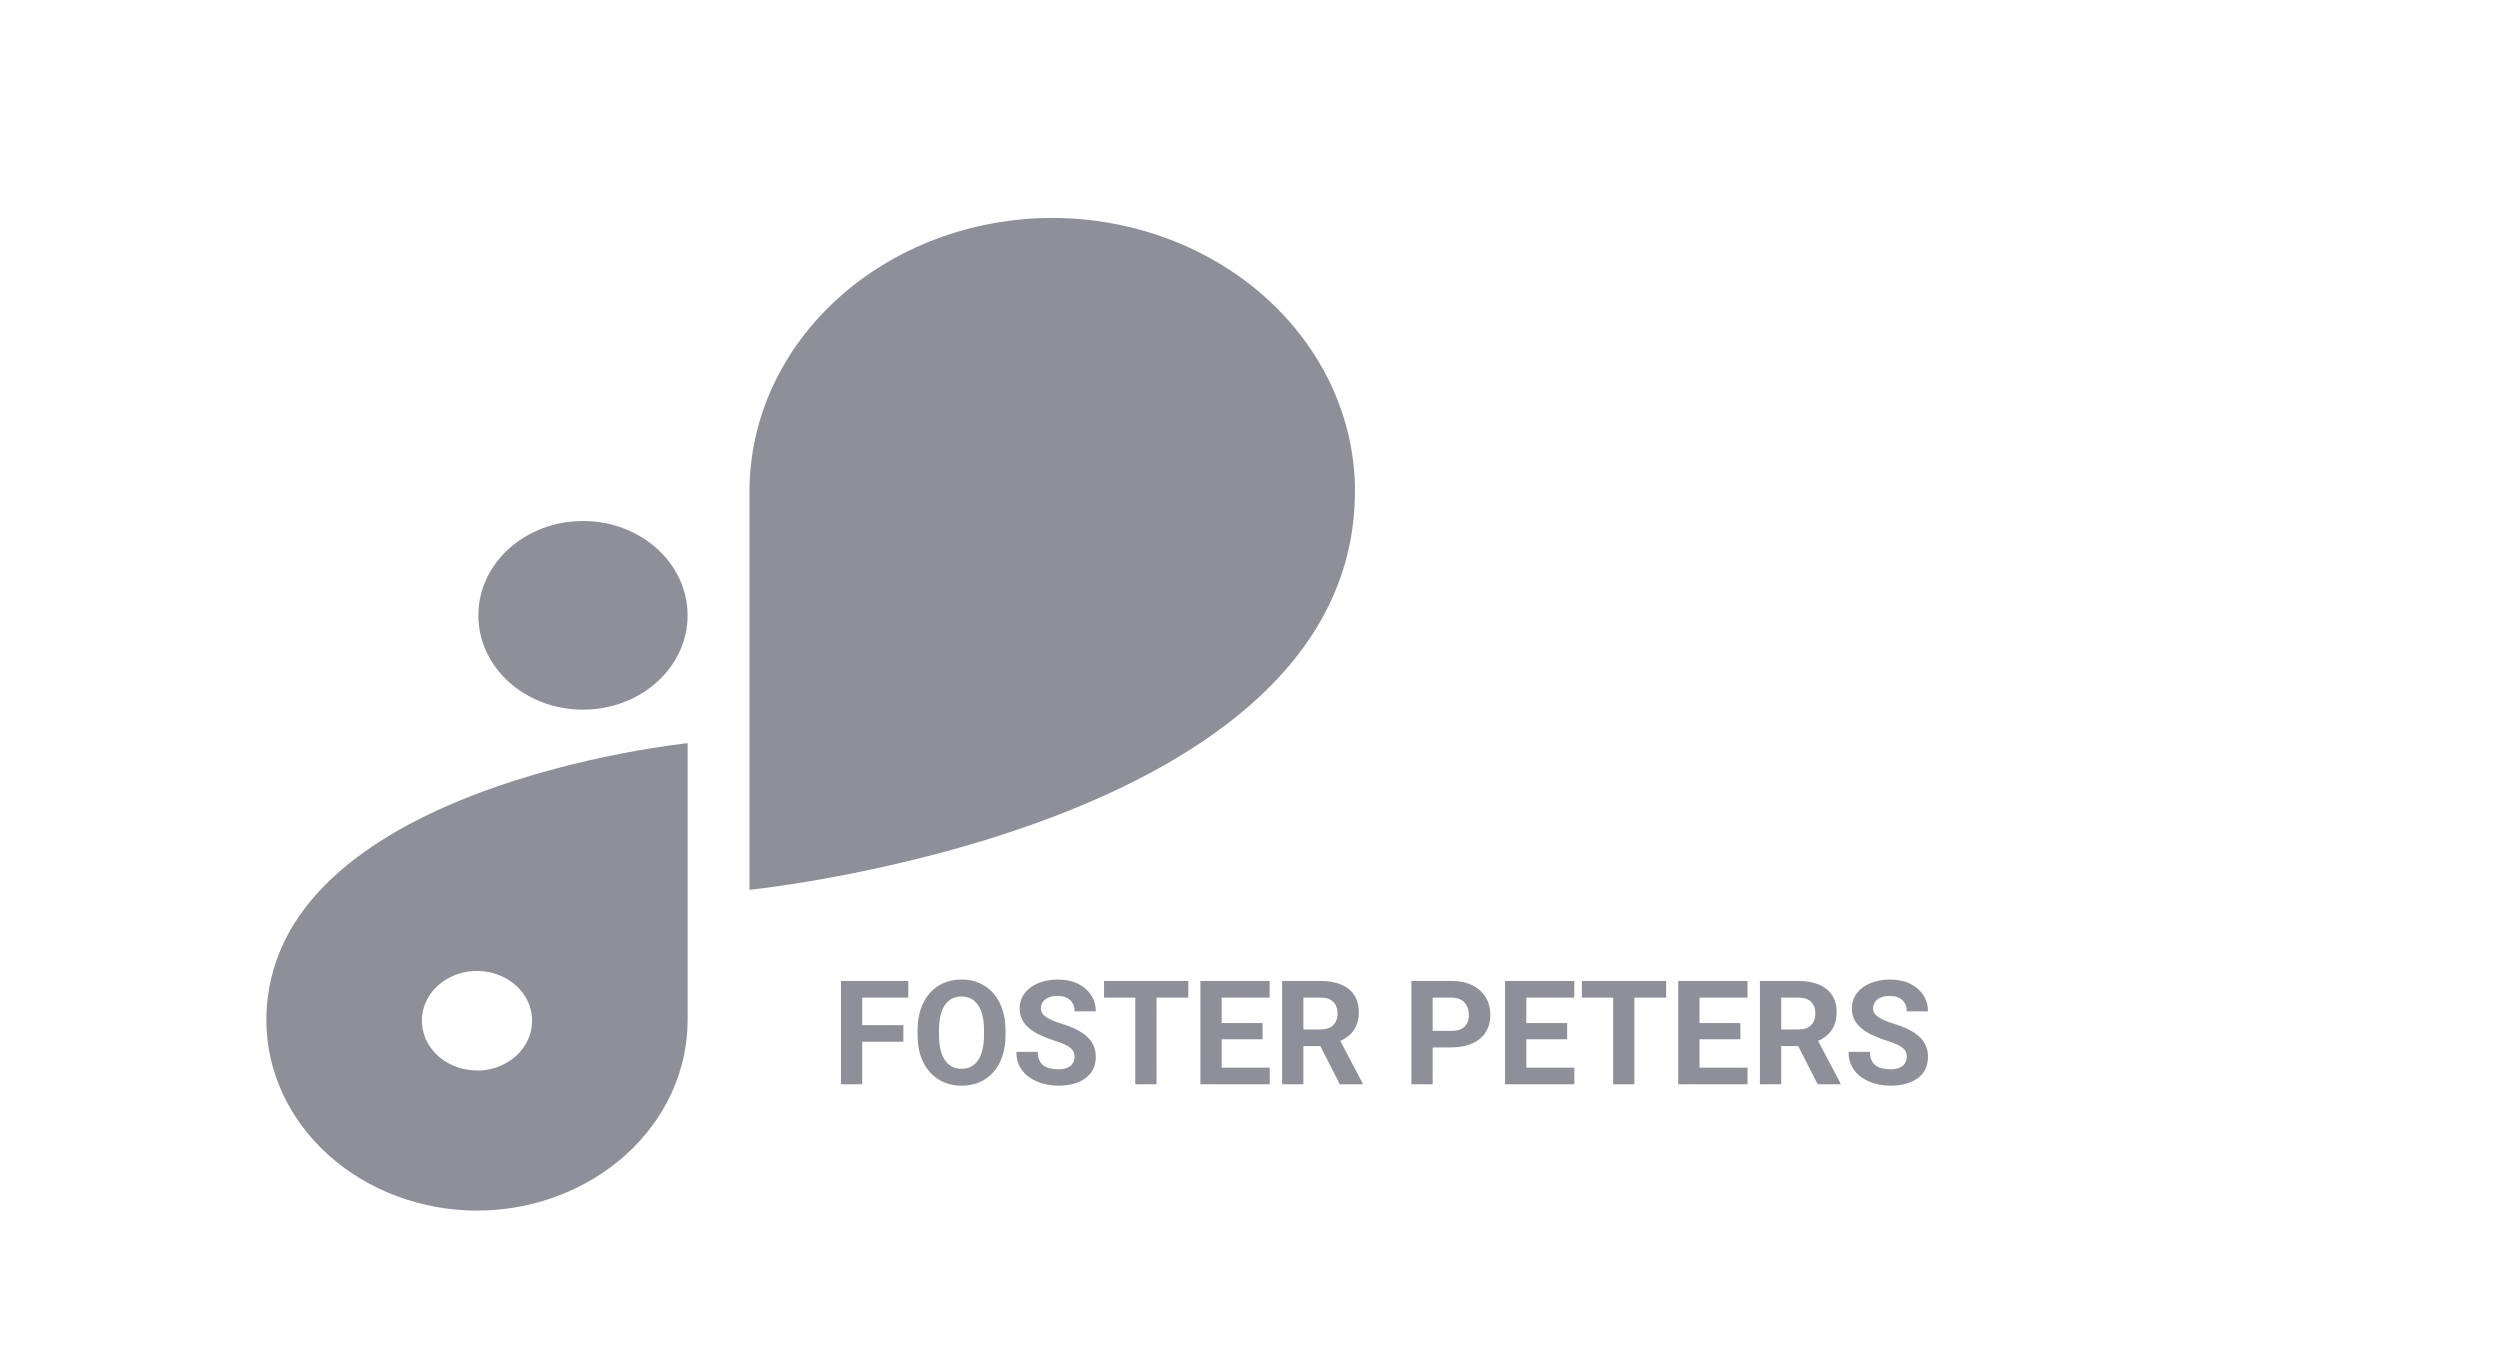
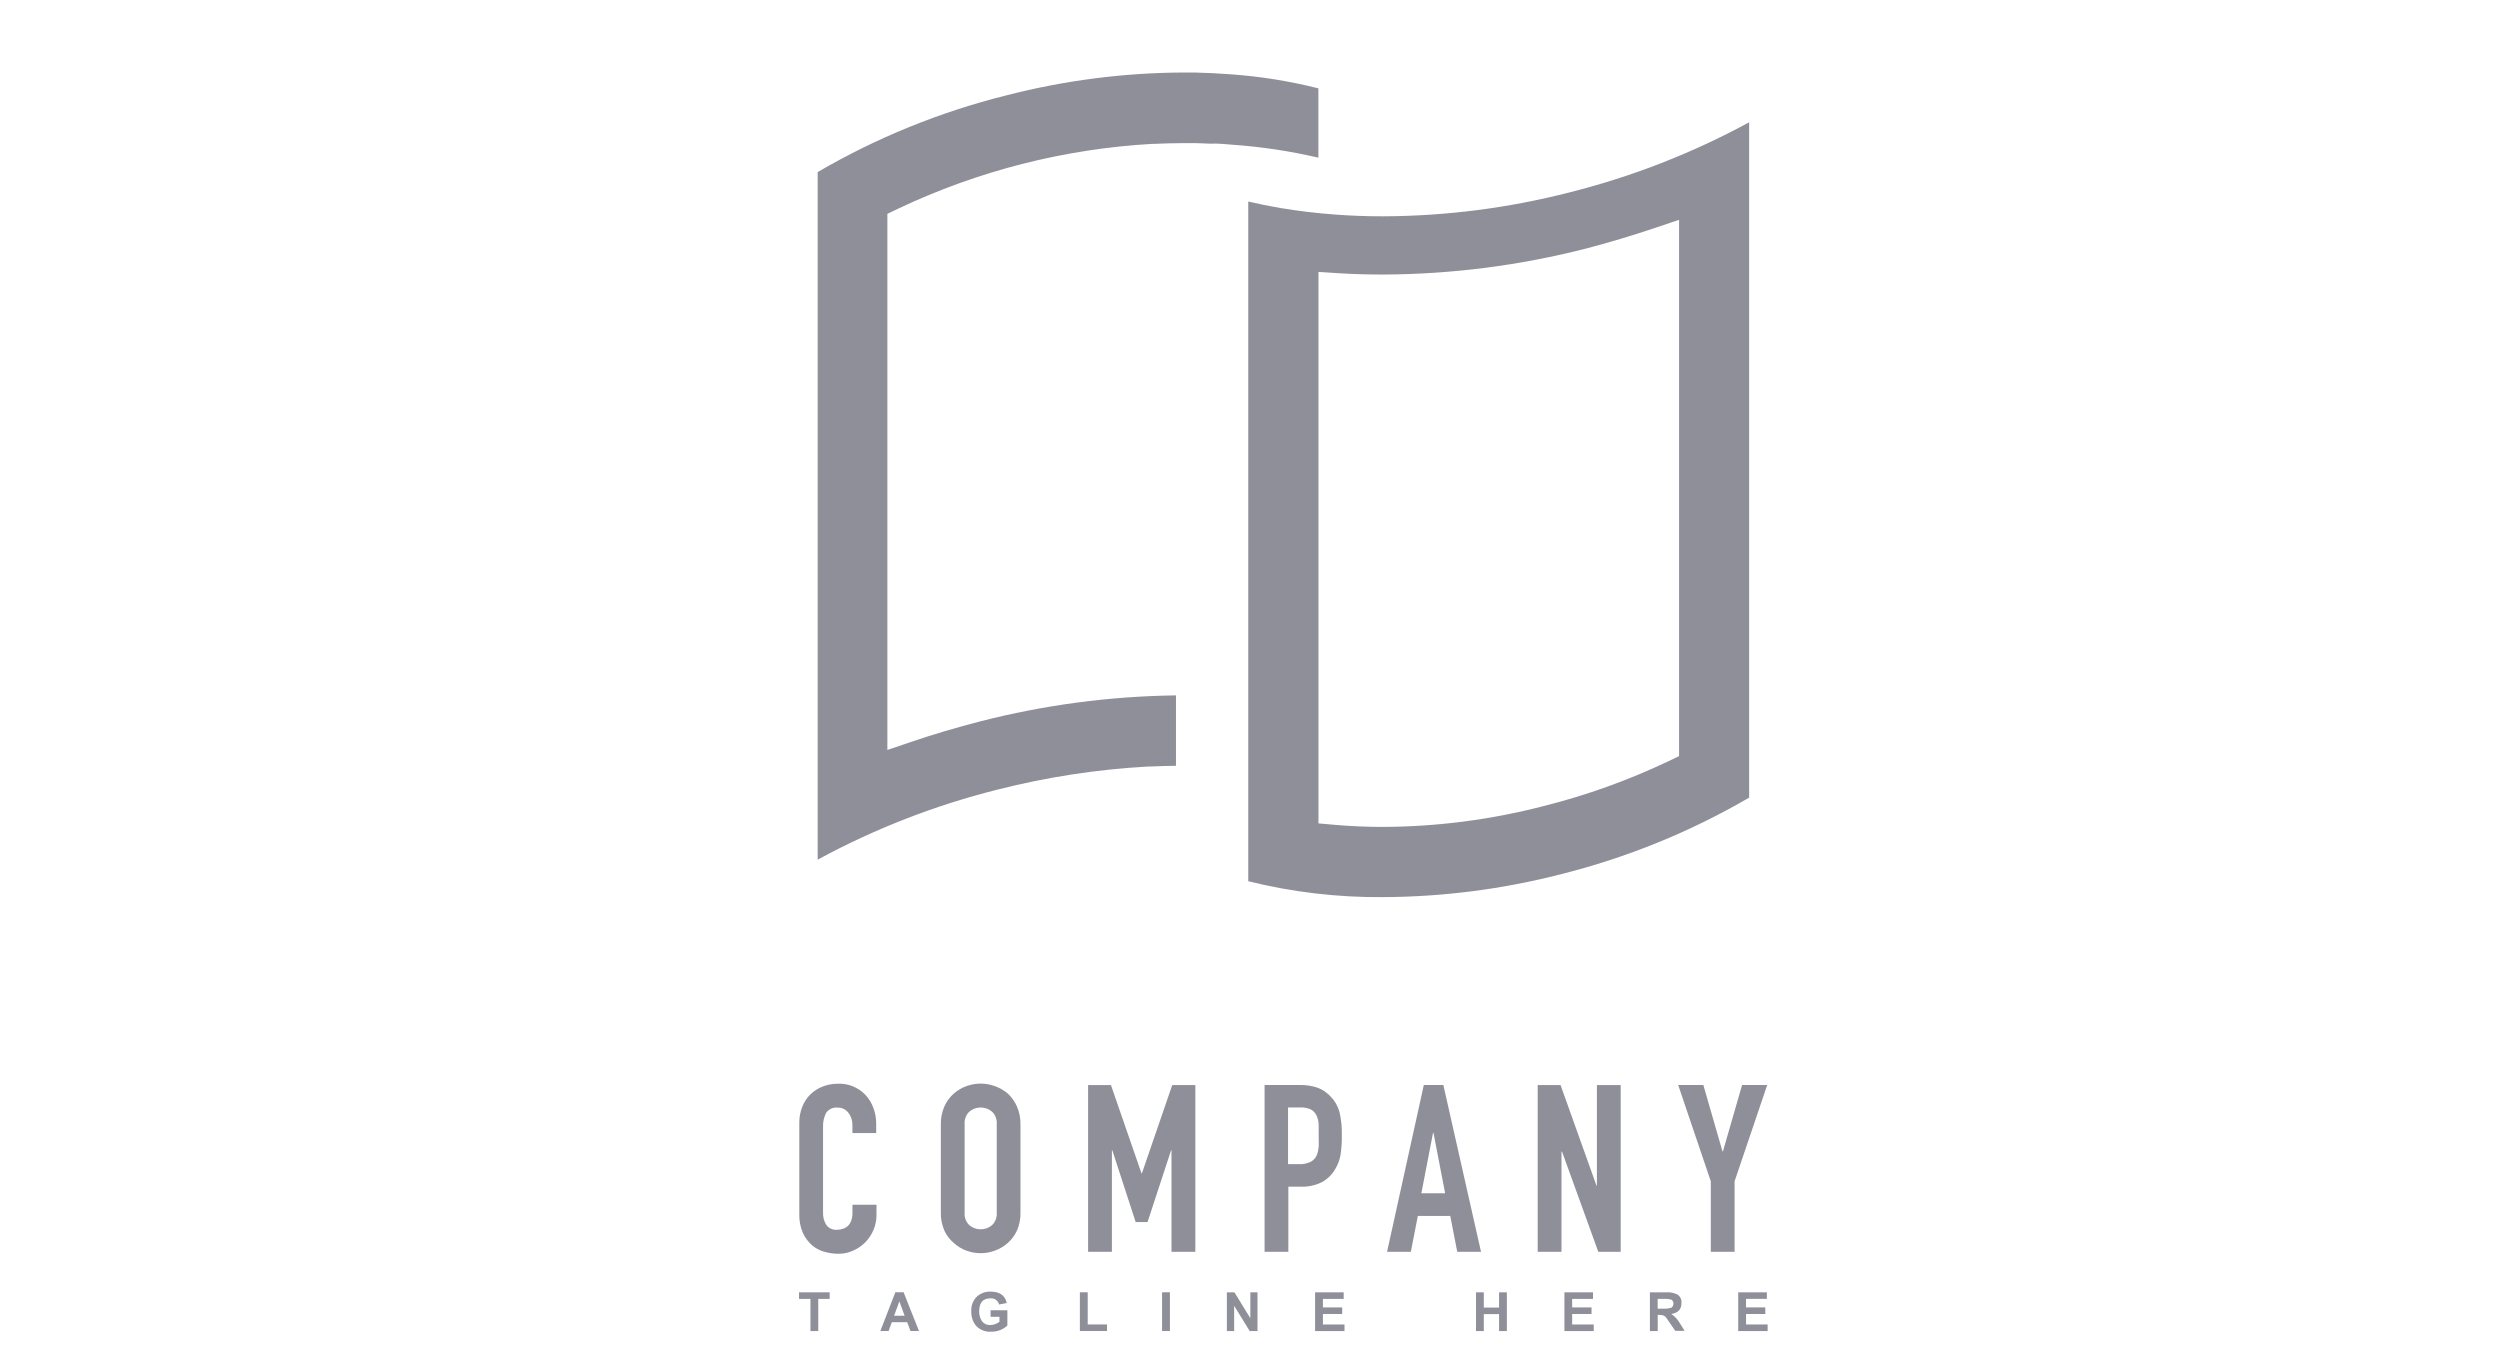
<svg xmlns="http://www.w3.org/2000/svg" version="1.1" width="59" height="32" viewBox="0 0 59 32">
-   <path fill="#8e8f99" d="M13.759 12.296h-0.002c-1.363 0-2.468 0.996-2.468 2.225v0.002c0 1.229 1.105 2.225 2.468 2.225h0.002c1.363 0 2.468-0.996 2.468-2.225v-0.002c0-1.229-1.105-2.225-2.468-2.225z" />
-   <path fill="#8e8f99" d="M31.978 11.585c-0.004-1.707-0.758-3.343-2.096-4.551s-3.153-1.887-5.047-1.891v0c-1.894 0.003-3.709 0.683-5.049 1.89s-2.094 2.844-2.098 4.552v9.414c0 0 14.288-1.435 14.289-9.412v-0.001z" />
-   <path fill="#8e8f99" d="M6.286 24.088c0.003 1.188 0.528 2.326 1.46 3.166s2.194 1.314 3.511 1.317c1.317-0.003 2.579-0.477 3.511-1.317s1.456-1.978 1.46-3.165v-6.55c0 0-9.942 0.999-9.942 6.549zM11.257 25.262c-0.258 0-0.509-0.069-0.723-0.198s-0.381-0.312-0.479-0.527-0.124-0.45-0.074-0.678c0.050-0.228 0.174-0.437 0.356-0.601s0.414-0.276 0.666-0.321c0.252-0.045 0.514-0.022 0.752 0.067s0.441 0.239 0.584 0.432c0.143 0.193 0.219 0.42 0.219 0.652 0.001 0.154-0.033 0.308-0.098 0.451s-0.161 0.273-0.282 0.382c-0.121 0.109-0.265 0.196-0.423 0.256s-0.328 0.090-0.499 0.090v-0.004z" />
-   <path fill="#8e8f99" d="M20.348 23.151v2.438h-0.502v-2.438h0.502zM21.319 24.193v0.392h-1.108v-0.392h1.108zM21.436 23.151v0.393h-1.225v-0.393h1.225zM23.73 24.313v0.116c0 0.185-0.025 0.352-0.075 0.499s-0.121 0.273-0.213 0.377c-0.091 0.103-0.201 0.181-0.328 0.236-0.126 0.055-0.266 0.082-0.42 0.082-0.153 0-0.293-0.027-0.42-0.082-0.126-0.055-0.235-0.133-0.328-0.236-0.093-0.104-0.165-0.229-0.216-0.377-0.050-0.147-0.075-0.314-0.075-0.499v-0.116c0-0.186 0.025-0.353 0.075-0.499 0.050-0.147 0.121-0.273 0.213-0.377 0.093-0.104 0.202-0.183 0.328-0.238 0.127-0.055 0.267-0.082 0.42-0.082 0.154 0 0.294 0.027 0.42 0.082 0.127 0.055 0.237 0.134 0.328 0.238 0.093 0.104 0.164 0.229 0.214 0.377 0.051 0.146 0.077 0.312 0.077 0.499zM23.222 24.429v-0.119c0-0.13-0.012-0.243-0.035-0.342s-0.058-0.181-0.104-0.248-0.102-0.117-0.167-0.151c-0.066-0.035-0.141-0.052-0.226-0.052s-0.16 0.017-0.226 0.052c-0.065 0.034-0.12 0.084-0.166 0.151-0.045 0.067-0.079 0.15-0.102 0.248s-0.035 0.212-0.035 0.342v0.119c0 0.128 0.012 0.242 0.035 0.341 0.023 0.098 0.058 0.181 0.104 0.249 0.046 0.067 0.102 0.118 0.167 0.152s0.141 0.052 0.226 0.052c0.085 0 0.16-0.017 0.226-0.052s0.121-0.085 0.166-0.152c0.045-0.068 0.079-0.151 0.102-0.249 0.023-0.099 0.035-0.213 0.035-0.341zM25.36 24.951c0-0.044-0.007-0.083-0.020-0.117-0.012-0.036-0.036-0.068-0.070-0.097-0.035-0.030-0.083-0.060-0.146-0.089s-0.143-0.059-0.243-0.090c-0.11-0.036-0.215-0.076-0.315-0.121-0.098-0.045-0.185-0.096-0.261-0.156-0.075-0.060-0.134-0.13-0.177-0.209-0.042-0.079-0.064-0.171-0.064-0.276 0-0.102 0.022-0.194 0.067-0.276 0.045-0.084 0.107-0.155 0.188-0.214 0.080-0.060 0.175-0.107 0.285-0.139 0.11-0.032 0.232-0.049 0.363-0.049 0.18 0 0.337 0.032 0.47 0.097s0.238 0.154 0.311 0.266c0.075 0.113 0.112 0.242 0.112 0.387h-0.499c0-0.071-0.015-0.134-0.045-0.188-0.029-0.055-0.074-0.098-0.134-0.129-0.059-0.031-0.134-0.047-0.224-0.047-0.087 0-0.16 0.013-0.218 0.040-0.058 0.026-0.102 0.061-0.131 0.105-0.029 0.044-0.044 0.093-0.044 0.147 0 0.041 0.010 0.079 0.030 0.112 0.021 0.034 0.052 0.065 0.094 0.094s0.092 0.056 0.152 0.082c0.060 0.026 0.13 0.051 0.209 0.075 0.133 0.040 0.249 0.085 0.35 0.136 0.102 0.050 0.186 0.107 0.254 0.169s0.119 0.133 0.154 0.213c0.035 0.079 0.052 0.169 0.052 0.27 0 0.106-0.021 0.201-0.062 0.285s-0.101 0.155-0.179 0.213c-0.078 0.058-0.171 0.102-0.28 0.132s-0.229 0.045-0.363 0.045c-0.12 0-0.239-0.016-0.357-0.047-0.117-0.032-0.224-0.081-0.32-0.146-0.095-0.065-0.171-0.147-0.228-0.248s-0.085-0.219-0.085-0.357h0.504c0 0.076 0.012 0.14 0.035 0.192s0.056 0.095 0.099 0.127c0.044 0.032 0.095 0.056 0.154 0.070 0.060 0.015 0.126 0.022 0.198 0.022 0.087 0 0.158-0.012 0.214-0.037 0.057-0.025 0.099-0.059 0.126-0.102 0.028-0.044 0.042-0.093 0.042-0.147zM27.294 23.151v2.438h-0.501v-2.438h0.501zM28.044 23.151v0.393h-1.989v-0.393h1.989zM29.966 25.197v0.392h-1.297v-0.392h1.297zM28.832 23.151v2.438h-0.502v-2.438h0.502zM29.797 24.144v0.382h-1.128v-0.382h1.128zM29.964 23.151v0.393h-1.296v-0.393h1.296zM30.259 23.151h0.909c0.186 0 0.346 0.028 0.48 0.084 0.135 0.056 0.239 0.138 0.311 0.248s0.109 0.244 0.109 0.403c0 0.131-0.022 0.243-0.067 0.337-0.044 0.093-0.105 0.17-0.186 0.233-0.079 0.061-0.172 0.11-0.28 0.147l-0.159 0.084h-0.79l-0.003-0.392h0.588c0.088 0 0.161-0.016 0.219-0.047s0.102-0.075 0.131-0.131c0.030-0.056 0.045-0.12 0.045-0.194 0-0.078-0.015-0.146-0.044-0.203s-0.073-0.1-0.132-0.131-0.133-0.045-0.223-0.045h-0.407v2.044h-0.502v-2.438zM31.621 25.589l-0.556-1.086 0.531-0.003 0.562 1.066v0.023h-0.537zM34.258 24.72h-0.621v-0.392h0.621c0.096 0 0.174-0.016 0.234-0.047 0.060-0.032 0.104-0.077 0.132-0.134s0.042-0.121 0.042-0.192c0-0.073-0.014-0.14-0.042-0.203s-0.072-0.113-0.132-0.151-0.138-0.057-0.234-0.057h-0.447v2.044h-0.502v-2.438h0.949c0.191 0 0.354 0.035 0.49 0.104 0.137 0.068 0.242 0.162 0.315 0.283s0.109 0.258 0.109 0.413c0 0.157-0.036 0.294-0.109 0.408s-0.177 0.204-0.315 0.266c-0.136 0.062-0.3 0.094-0.49 0.094zM37.154 25.197v0.392h-1.297v-0.392h1.297zM36.021 23.151v2.438h-0.502v-2.438h0.502zM36.985 24.144v0.382h-1.128v-0.382h1.128zM37.153 23.151v0.393h-1.296v-0.393h1.296zM38.571 23.151v2.438h-0.501v-2.438h0.501zM39.321 23.151v0.393h-1.989v-0.393h1.989zM41.242 25.197v0.392h-1.297v-0.392h1.297zM40.109 23.151v2.438h-0.502v-2.438h0.502zM41.073 24.144v0.382h-1.128v-0.382h1.128zM41.241 23.151v0.393h-1.296v-0.393h1.296zM41.535 23.151h0.909c0.186 0 0.347 0.028 0.48 0.084 0.135 0.056 0.239 0.138 0.311 0.248s0.109 0.244 0.109 0.403c0 0.131-0.022 0.243-0.067 0.337-0.044 0.093-0.105 0.17-0.186 0.233-0.079 0.061-0.172 0.11-0.28 0.147l-0.159 0.084h-0.79l-0.003-0.392h0.588c0.088 0 0.161-0.016 0.219-0.047s0.102-0.075 0.131-0.131c0.030-0.056 0.045-0.12 0.045-0.194 0-0.078-0.014-0.146-0.044-0.203s-0.073-0.1-0.132-0.131c-0.059-0.030-0.133-0.045-0.223-0.045h-0.407v2.044h-0.502v-2.438zM42.898 25.589l-0.556-1.086 0.531-0.003 0.563 1.066v0.023h-0.537zM45.001 24.951c0-0.044-0.007-0.083-0.020-0.117-0.012-0.036-0.036-0.068-0.070-0.097-0.035-0.030-0.083-0.060-0.146-0.089s-0.143-0.059-0.243-0.090c-0.111-0.036-0.215-0.076-0.315-0.121-0.098-0.045-0.185-0.096-0.261-0.156-0.075-0.060-0.134-0.13-0.178-0.209-0.042-0.079-0.064-0.171-0.064-0.276 0-0.102 0.022-0.194 0.067-0.276 0.045-0.084 0.107-0.155 0.188-0.214 0.080-0.060 0.175-0.107 0.285-0.139 0.111-0.032 0.232-0.049 0.363-0.049 0.18 0 0.337 0.032 0.47 0.097s0.238 0.154 0.311 0.266c0.075 0.113 0.112 0.242 0.112 0.387h-0.499c0-0.071-0.015-0.134-0.045-0.188-0.029-0.055-0.074-0.098-0.134-0.129-0.059-0.031-0.134-0.047-0.224-0.047-0.087 0-0.16 0.013-0.218 0.040-0.058 0.026-0.102 0.061-0.131 0.105-0.029 0.044-0.044 0.093-0.044 0.147 0 0.041 0.010 0.079 0.030 0.112 0.021 0.034 0.052 0.065 0.094 0.094s0.092 0.056 0.152 0.082c0.060 0.026 0.13 0.051 0.209 0.075 0.133 0.040 0.249 0.085 0.35 0.136 0.102 0.050 0.186 0.107 0.254 0.169s0.119 0.133 0.154 0.213c0.035 0.079 0.052 0.169 0.052 0.27 0 0.106-0.021 0.201-0.062 0.285s-0.101 0.155-0.179 0.213c-0.078 0.058-0.171 0.102-0.28 0.132s-0.229 0.045-0.363 0.045c-0.12 0-0.239-0.016-0.357-0.047-0.117-0.032-0.224-0.081-0.32-0.146-0.095-0.065-0.171-0.147-0.228-0.248s-0.085-0.219-0.085-0.357h0.504c0 0.076 0.012 0.14 0.035 0.192s0.056 0.095 0.099 0.127c0.044 0.032 0.095 0.056 0.154 0.070 0.060 0.015 0.126 0.022 0.198 0.022 0.087 0 0.158-0.012 0.214-0.037 0.057-0.025 0.099-0.059 0.126-0.102 0.028-0.044 0.042-0.093 0.042-0.147z" />
+   <path fill="#8e8f99" d="M28.636 3.391h-0.078c-0.12-0.007-0.24-0.010-0.36-0.013v0h-0.26c-0.227 0-0.458 0.006-0.688 0.017-0.017-0.001-0.035-0.001-0.052 0-2.082 0.118-4.123 0.638-6.009 1.533l-0.247 0.119v12.652l0.578-0.196c0.507-0.174 1.048-0.331 1.607-0.477 1.512-0.388 3.065-0.595 4.626-0.615v1.662c-0.207 0.002-0.408 0.007-0.609 0.017h-0.048c-1.201 0.066-2.393 0.249-3.559 0.546-1.477 0.37-2.901 0.925-4.24 1.652v-16.227c1.39-0.811 2.888-1.42 4.448-1.809 1.37-0.354 2.778-0.535 4.192-0.541h0.244c0.292 0.007 0.577 0.020 0.844 0.041 0.705 0.049 1.404 0.161 2.089 0.333v1.636c-0.666-0.155-1.342-0.257-2.024-0.305-0.014-0.001-0.028-0.002-0.041-0.004-0.141-0.012-0.282-0.024-0.414-0.024zM31.516 5.064c0.363 0.028 0.739 0.041 1.119 0.041 1.487-0.005 2.967-0.195 4.407-0.565 1.476-0.371 2.9-0.927 4.238-1.654v15.938c-1.391 0.81-2.889 1.419-4.449 1.809-1.37 0.352-2.778 0.533-4.192 0.539-1.072 0.009-2.14-0.117-3.18-0.375v-16.041c0.246 0.057 0.499 0.109 0.756 0.153 0.422 0.071 0.867 0.123 1.301 0.155zM39.627 5.187l-0.578 0.195c-0.532 0.179-1.068 0.339-1.608 0.481-1.57 0.403-3.183 0.61-4.804 0.616-0.377 0-0.724-0.010-1.060-0.032l-0.461-0.030v13.015l0.396 0.035c0.367 0.032 0.746 0.048 1.128 0.048 1.276-0.005 2.547-0.17 3.783-0.49 1.018-0.255 2.008-0.611 2.956-1.062l0.247-0.119v-12.656z" />
+   <path fill="#8e8f99" d="M20.421 25.836c-0.083-0.086-0.183-0.154-0.294-0.199s-0.23-0.066-0.349-0.061c-0.127-0.002-0.253 0.022-0.372 0.070-0.108 0.043-0.207 0.108-0.289 0.19-0.082 0.083-0.145 0.182-0.186 0.291-0.045 0.114-0.068 0.236-0.067 0.359v2.168c-0.005 0.153 0.024 0.305 0.085 0.445 0.051 0.111 0.125 0.21 0.217 0.291 0.087 0.073 0.188 0.126 0.298 0.154 0.105 0.030 0.214 0.045 0.324 0.045 0.121 0.001 0.24-0.025 0.35-0.076 0.108-0.047 0.207-0.116 0.289-0.201 0.080-0.084 0.145-0.183 0.189-0.291 0.046-0.109 0.070-0.227 0.069-0.346v-0.243h-0.567v0.193c0.002 0.066-0.010 0.132-0.033 0.193-0.018 0.046-0.047 0.088-0.082 0.122-0.035 0.028-0.075 0.050-0.119 0.062-0.038 0.013-0.078 0.020-0.119 0.020-0.051 0.006-0.102-0.002-0.149-0.022s-0.087-0.053-0.117-0.094c-0.053-0.087-0.080-0.188-0.075-0.291v-2.021c-0.004-0.112 0.020-0.223 0.069-0.324 0.029-0.046 0.071-0.082 0.12-0.105s0.104-0.032 0.157-0.025c0.049-0.002 0.097 0.008 0.141 0.030s0.082 0.053 0.112 0.092c0.063 0.083 0.097 0.186 0.094 0.291v0.187h0.561v-0.221c0.001-0.13-0.022-0.258-0.069-0.379-0.042-0.114-0.106-0.217-0.189-0.305z" />
+   <path fill="#8e8f99" d="M23.788 25.811c-0.181-0.153-0.409-0.237-0.645-0.238-0.115 0-0.23 0.021-0.338 0.061-0.11 0.039-0.212 0.1-0.299 0.177-0.094 0.084-0.169 0.188-0.22 0.304-0.057 0.132-0.085 0.276-0.082 0.42v2.079c-0.004 0.146 0.024 0.292 0.082 0.426 0.051 0.112 0.126 0.211 0.22 0.291 0.087 0.080 0.188 0.143 0.299 0.183 0.108 0.040 0.223 0.061 0.338 0.061s0.23-0.021 0.338-0.061c0.113-0.041 0.217-0.103 0.306-0.183 0.090-0.081 0.163-0.18 0.214-0.291 0.058-0.134 0.086-0.279 0.082-0.426v-2.079c0.003-0.144-0.025-0.288-0.082-0.42-0.050-0.115-0.123-0.218-0.214-0.304zM23.523 28.614c0.005 0.055-0.003 0.111-0.022 0.163s-0.050 0.099-0.090 0.138c-0.075 0.063-0.169 0.097-0.267 0.097s-0.192-0.034-0.267-0.097c-0.040-0.038-0.071-0.085-0.090-0.138s-0.027-0.108-0.022-0.163v-2.079c-0.005-0.055 0.003-0.111 0.022-0.163s0.050-0.099 0.090-0.138c0.075-0.063 0.169-0.097 0.267-0.097s0.192 0.034 0.267 0.097c0.040 0.038 0.071 0.085 0.090 0.138s0.027 0.108 0.022 0.163v2.079z" />
+   <path fill="#8e8f99" d="M28.21 29.543v-3.936h-0.545l-0.716 2.084h-0.010l-0.721-2.084h-0.539v3.936h0.562v-2.395h0.010l0.551 1.693h0.28l0.555-1.693h0.010v2.395h0.562z" />
+   <path fill="#8e8f99" d="M31.405 25.882c-0.087-0.097-0.196-0.171-0.318-0.215-0.132-0.043-0.269-0.063-0.408-0.061h-0.835v3.936h0.561v-1.537h0.289c0.175 0.008 0.349-0.029 0.506-0.108 0.128-0.071 0.234-0.175 0.308-0.301 0.065-0.105 0.109-0.221 0.129-0.343 0.022-0.148 0.032-0.298 0.030-0.448 0.006-0.189-0.013-0.378-0.055-0.562-0.037-0.136-0.108-0.261-0.207-0.362zM31.116 27.082c-0.002 0.071-0.020 0.141-0.052 0.205-0.032 0.061-0.083 0.109-0.145 0.138-0.083 0.037-0.174 0.054-0.265 0.049h-0.256v-1.338h0.289c0.087-0.004 0.174 0.013 0.253 0.049 0.058 0.033 0.104 0.084 0.132 0.145 0.031 0.069 0.047 0.144 0.049 0.219 0 0.083 0 0.17 0 0.262s0.006 0.186 0 0.27h-0.006z" />
+   <path fill="#8e8f99" d="M34.062 25.606h-0.46l-0.867 3.936h0.561l0.165-0.846h0.765l0.165 0.846h0.561l-0.889-3.936zM33.544 28.161l0.276-1.427h0.010l0.275 1.427h-0.561z" />
+   <path fill="#8e8f99" d="M37.686 27.978h-0.010l-0.847-2.371h-0.539v3.936h0.561v-2.367h0.012l0.857 2.367h0.528v-3.936h-0.561v2.371z" />
+   <path fill="#8e8f99" d="M41.113 25.606l-0.451 1.565h-0.012l-0.451-1.565h-0.594l0.77 2.273v1.664h0.561v-1.664l0.77-2.273h-0.594z" />
+   <path fill="#8e8f99" d="M18.857 30.654h0.27v0.759h0.184v-0.759h0.269v-0.155h-0.723v0.155z" />
+   <path fill="#8e8f99" d="M21.13 30.498l-0.354 0.914h0.195l0.075-0.208h0.364l0.078 0.208h0.2l-0.363-0.914h-0.195zM21.101 31.051l0.124-0.339 0.124 0.339h-0.249z" />
+   <path fill="#8e8f99" d="M23.376 31.076h0.211v0.118c-0.062 0.049-0.138 0.076-0.217 0.077-0.037 0.002-0.074-0.005-0.107-0.020s-0.063-0.038-0.086-0.067c-0.048-0.070-0.072-0.154-0.068-0.238 0-0.203 0.088-0.305 0.263-0.305 0.046-0.005 0.092 0.008 0.13 0.034s0.065 0.066 0.077 0.111l0.181-0.035c-0.039-0.179-0.168-0.269-0.387-0.269-0.117-0.003-0.232 0.039-0.319 0.118-0.046 0.045-0.082 0.1-0.104 0.161s-0.032 0.126-0.027 0.19c-0.005 0.125 0.036 0.248 0.117 0.343 0.045 0.046 0.099 0.082 0.159 0.105s0.124 0.033 0.188 0.029c0.143 0.004 0.282-0.048 0.387-0.145v-0.36h-0.396v0.154z" />
+   <path fill="#8e8f99" d="M25.67 30.498h-0.185v0.914h0.64v-0.155h-0.455v-0.759z" />
+   <path fill="#8e8f99" d="M27.61 30.498h-0.185v0.914h0.185v-0.914z" />
+   <path fill="#8e8f99" d="M29.507 31.109l-0.374-0.61h-0.179v0.914h0.172v-0.597l0.367 0.597h0.184v-0.914h-0.169v0.61z" />
+   <path fill="#8e8f99" d="M31.221 31.010h0.455v-0.155h-0.455v-0.201h0.49v-0.155h-0.675v0.914h0.694v-0.155h-0.509v-0.247z" />
+   <path fill="#8e8f99" d="M35.378 30.859h-0.36v-0.36h-0.184v0.914h0.184v-0.4h0.36v0.4h0.184v-0.914h-0.184v0.36z" />
+   <path fill="#8e8f99" d="M37.103 31.010h0.457v-0.155h-0.457v-0.201h0.492v-0.155h-0.675v0.914h0.692v-0.155h-0.509v-0.247z" />
+   <path fill="#8e8f99" d="M39.442 31.010c0.159-0.025 0.24-0.109 0.24-0.254 0.005-0.039-0.001-0.078-0.017-0.114s-0.041-0.067-0.073-0.089c-0.083-0.042-0.175-0.060-0.267-0.054h-0.387v0.914h0.184v-0.382h0.036c0.039-0.002 0.078 0.005 0.114 0.020 0.027 0.017 0.049 0.040 0.065 0.067l0.2 0.291h0.22l-0.111-0.179c-0.049-0.088-0.119-0.163-0.202-0.219zM39.257 30.884h-0.136v-0.23h0.145c0.063-0.005 0.126 0.002 0.187 0.022 0.013 0.012 0.024 0.026 0.031 0.043s0.010 0.034 0.009 0.052c-0.001 0.018-0.006 0.035-0.014 0.051s-0.020 0.029-0.035 0.040c-0.060 0.018-0.124 0.026-0.187 0.022z" />
+   <path fill="#8e8f99" d="M41.206 31.010h0.455v-0.155h-0.455v-0.201h0.492v-0.155h-0.676v0.914h0.694v-0.155h-0.509v-0.247z" />
</svg>
